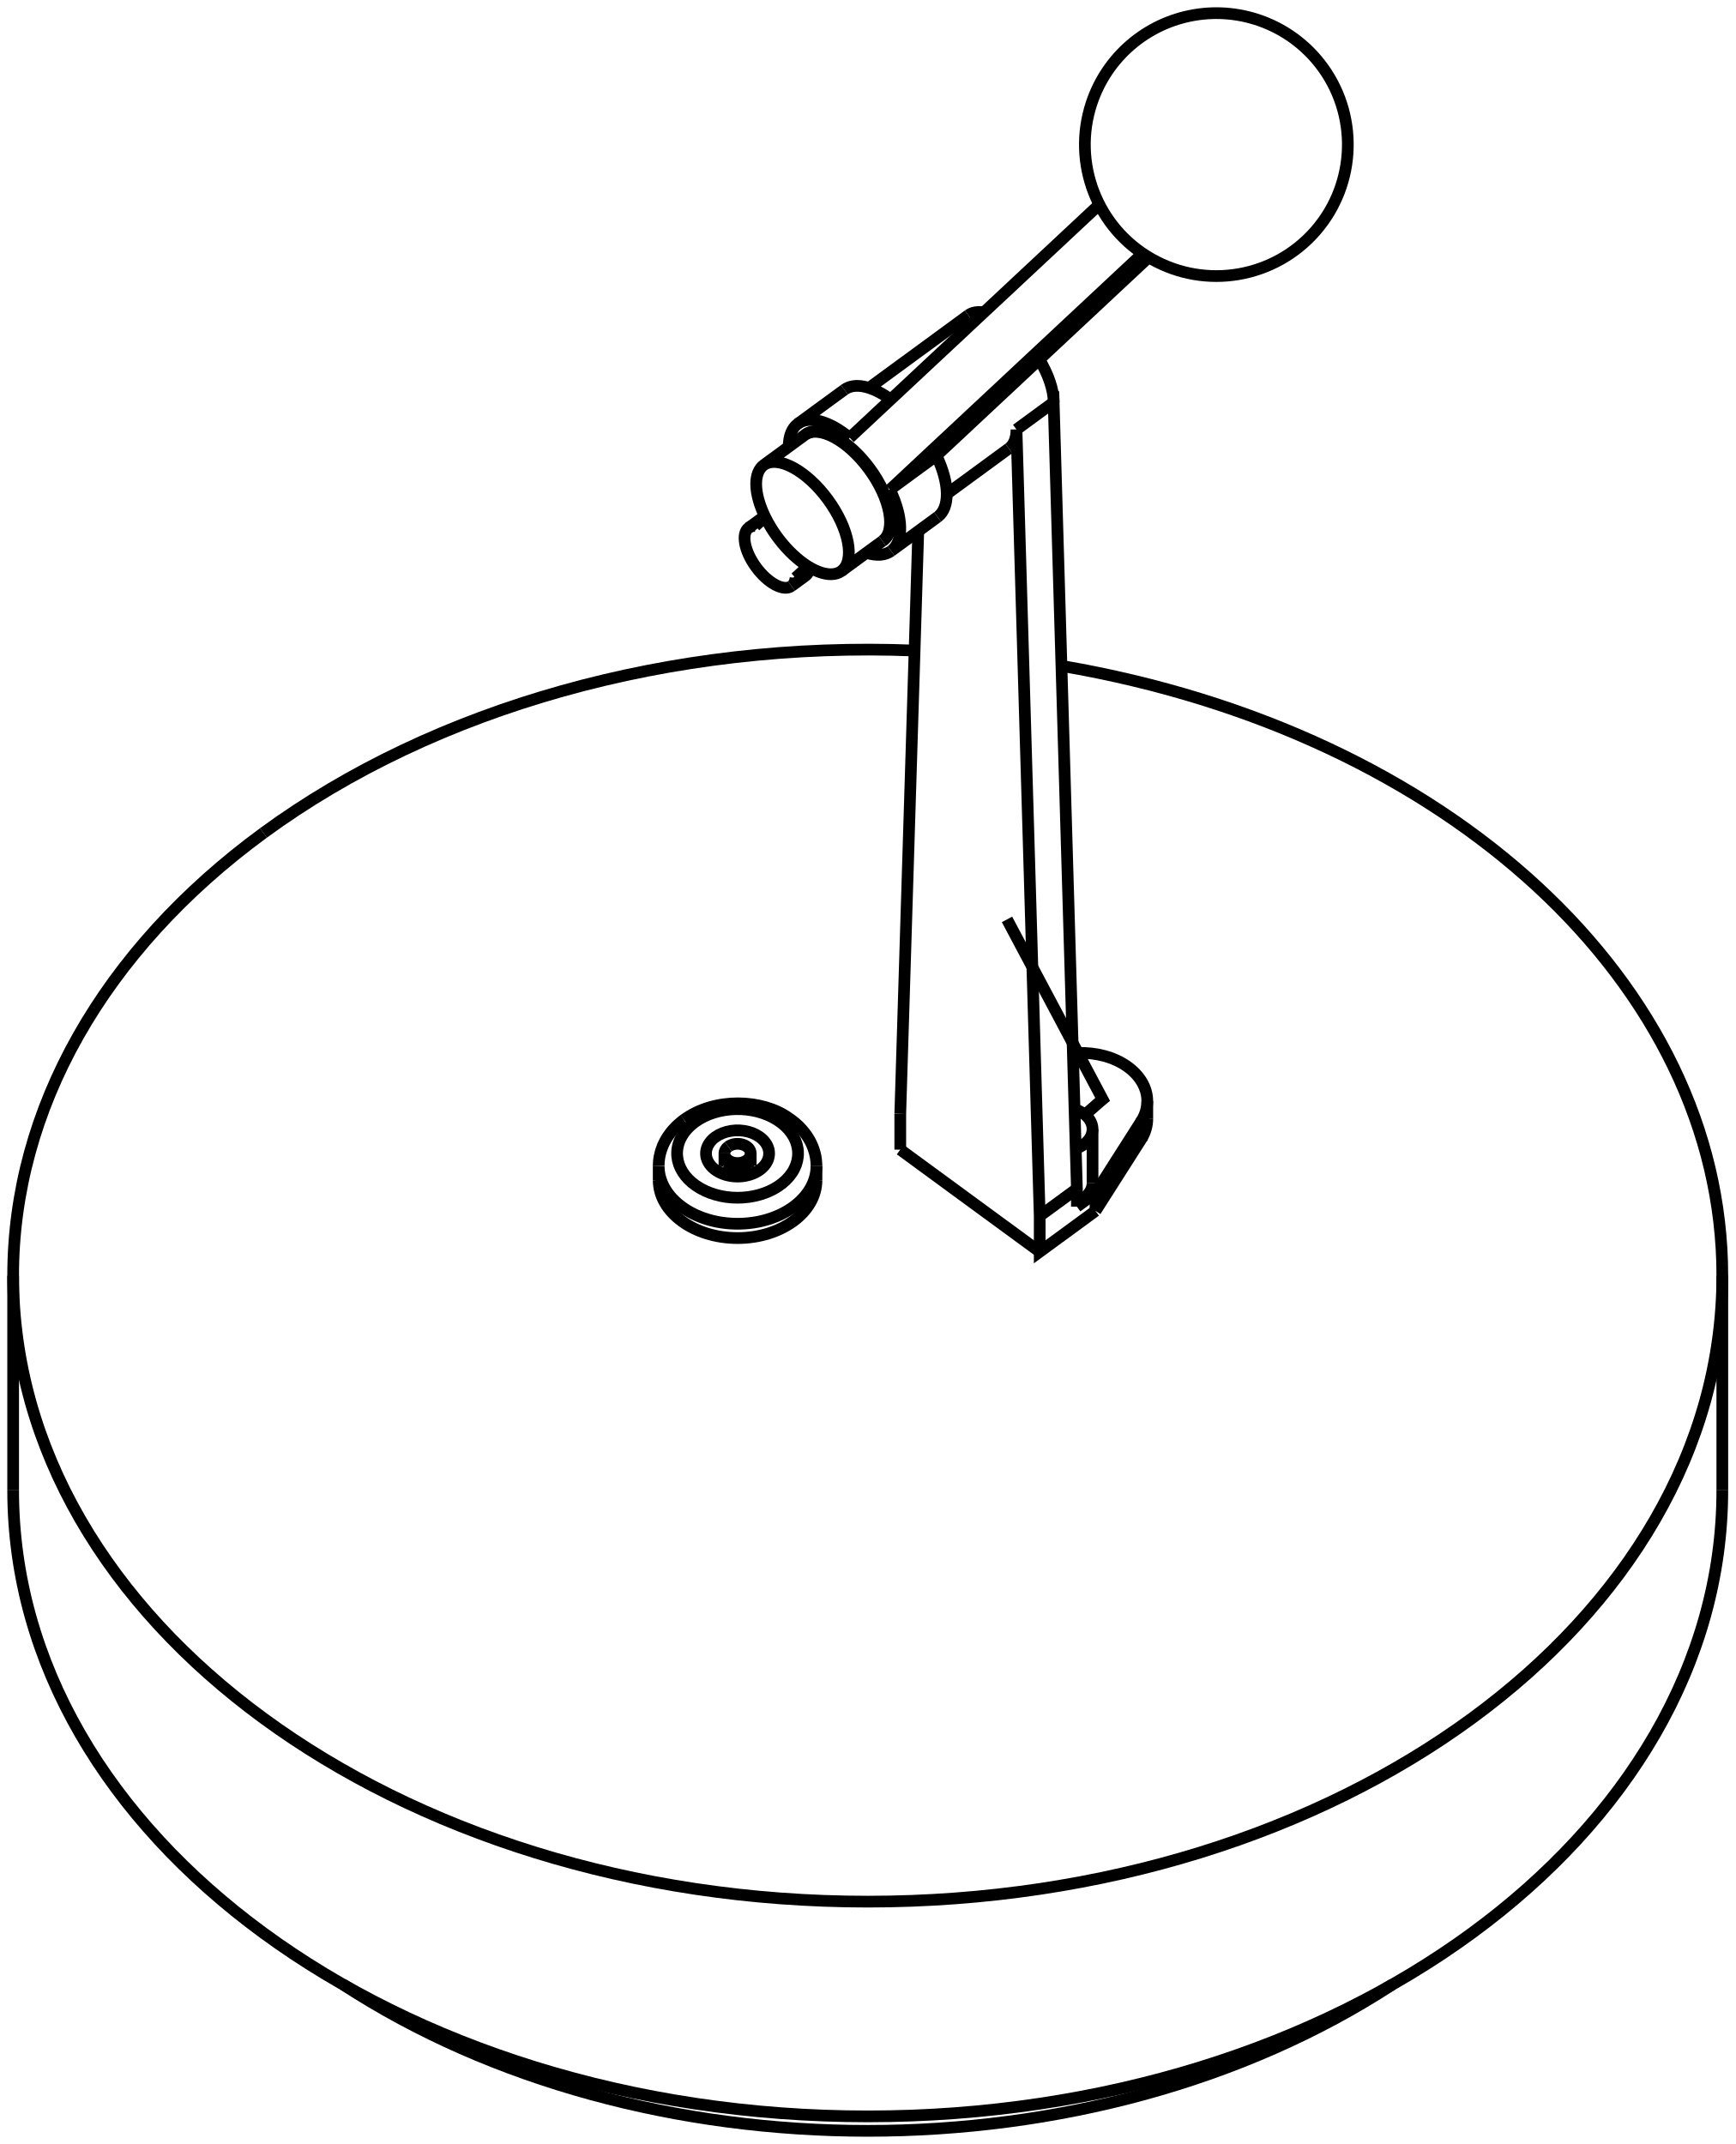
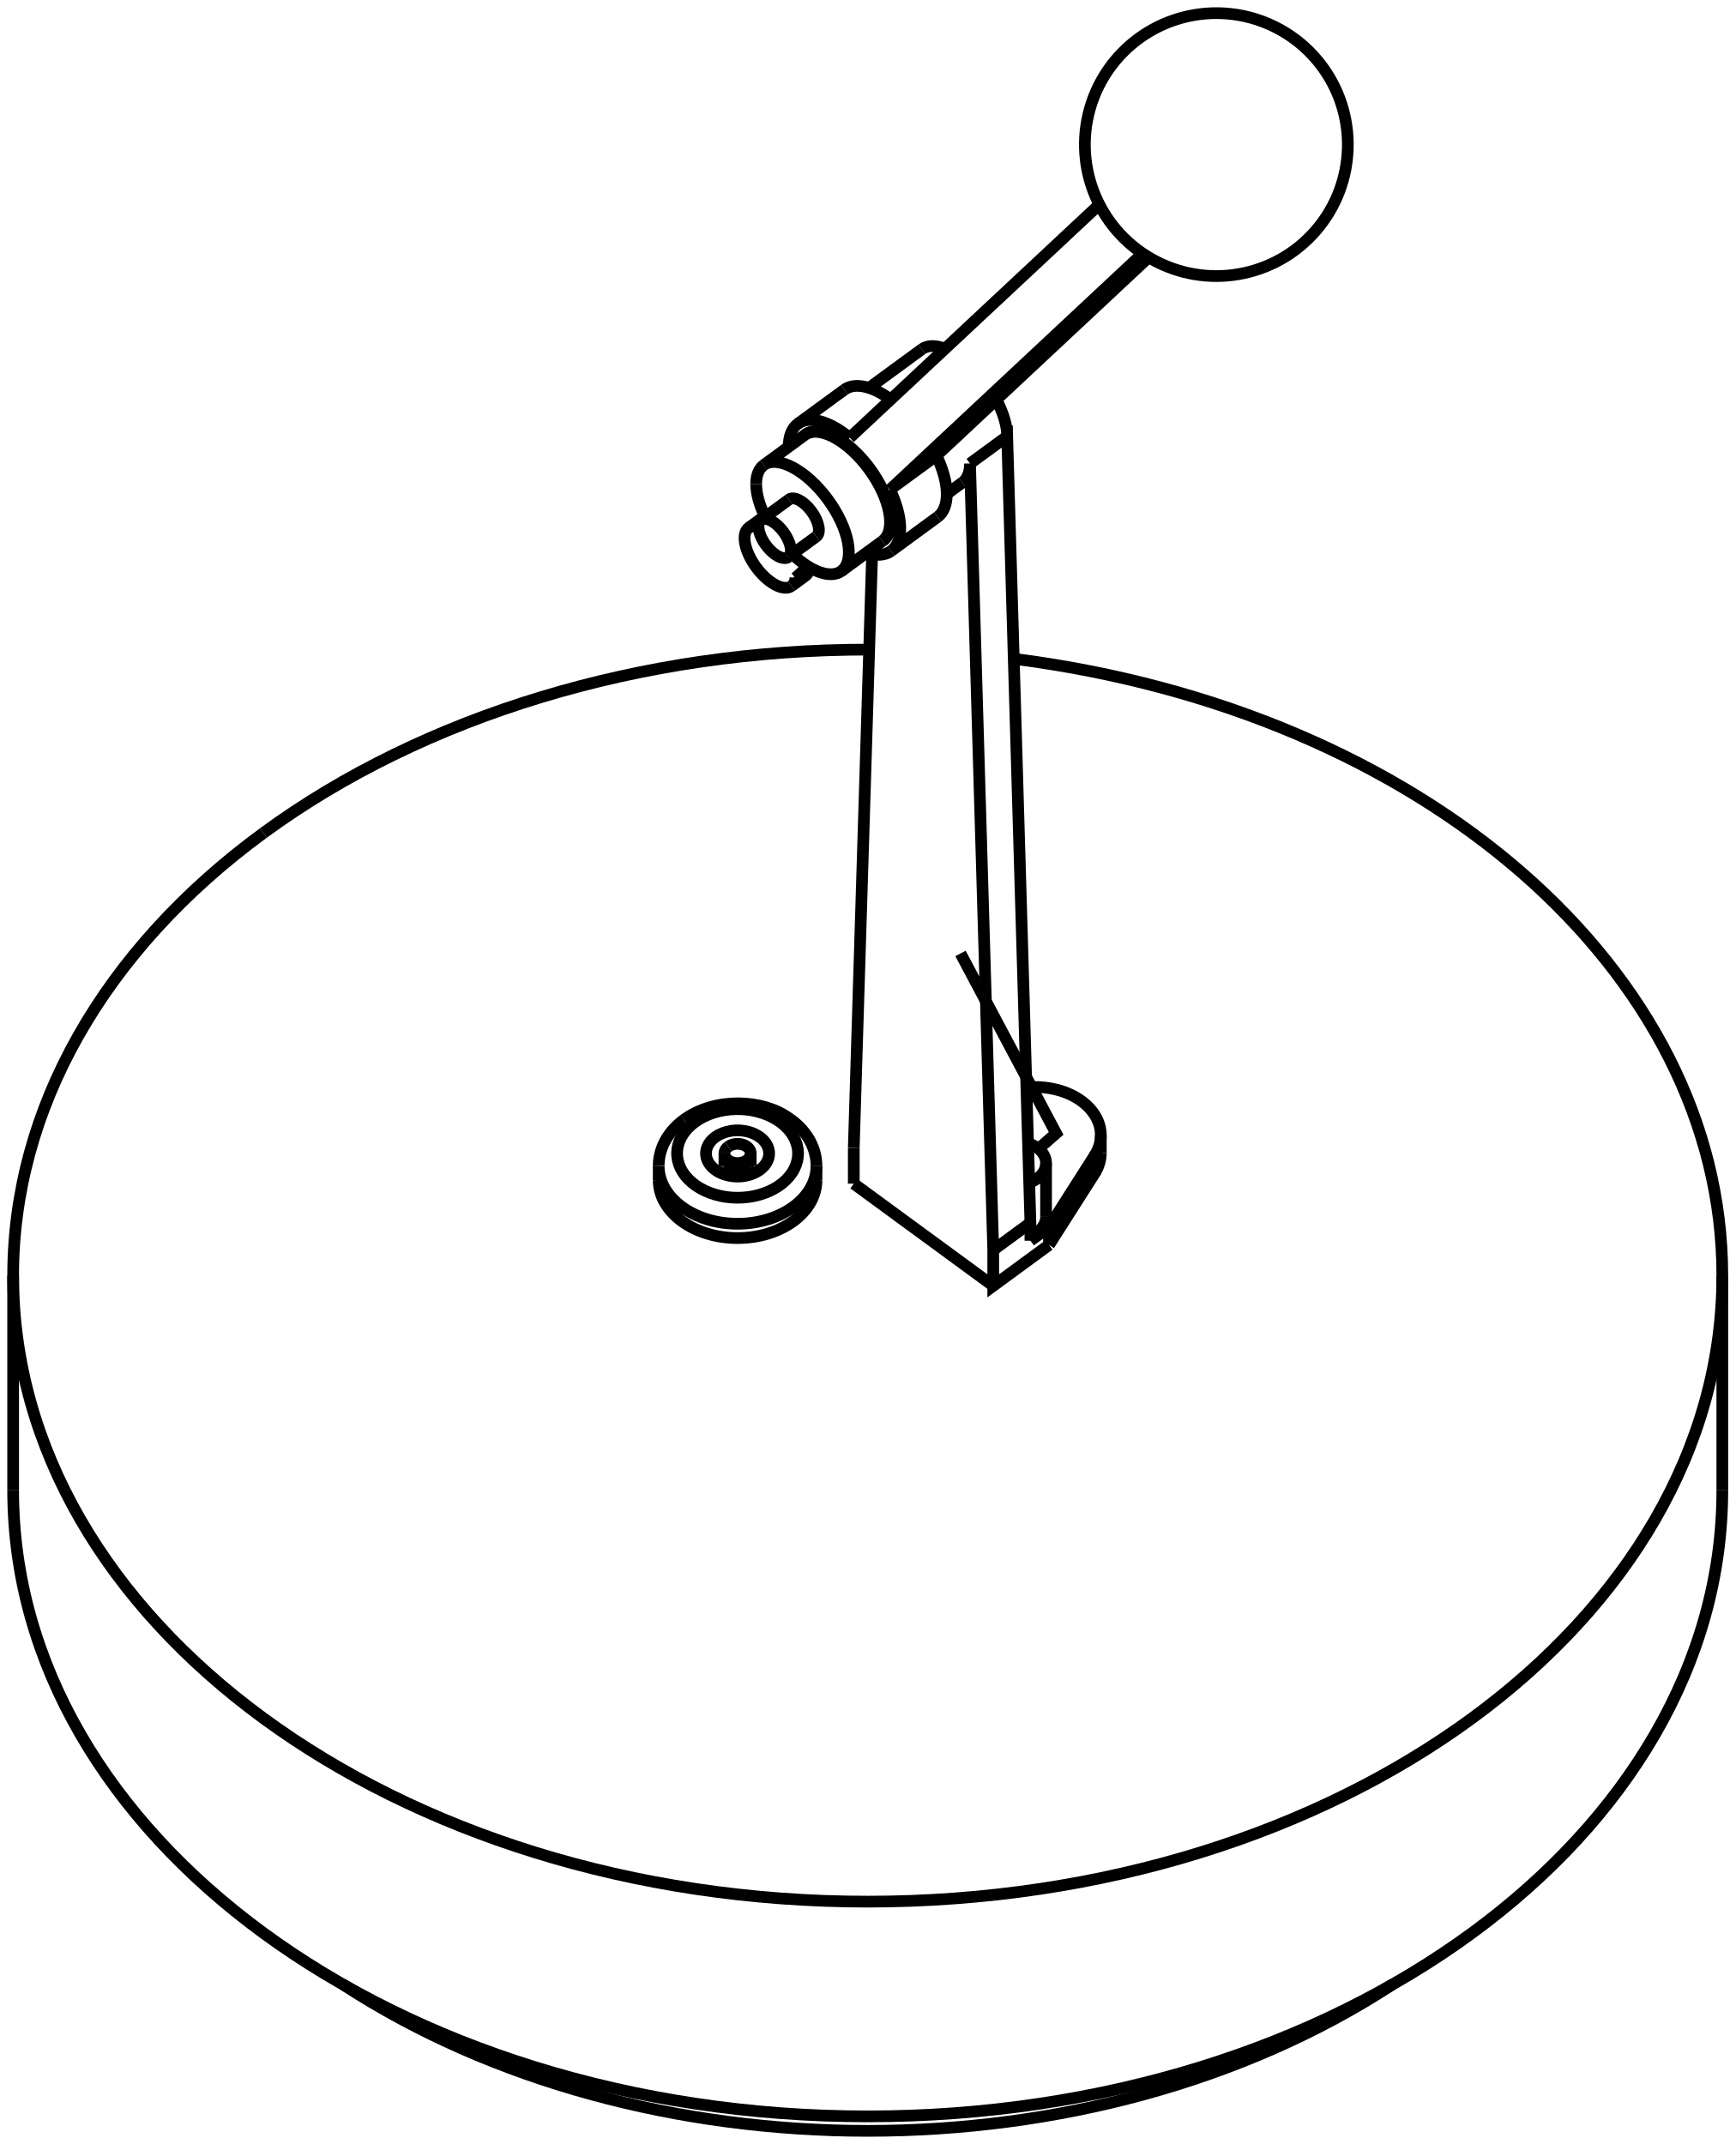
<svg xmlns="http://www.w3.org/2000/svg" version="1.1" viewBox="-66 -52.132 132 163.094" fill="none" stroke="black" stroke-width="0.6%" vector-effect="non-scaling-stroke">
-   <path d="M -45.962 11.231 A 65 47.621 360 0 1 3.563 -2.645" />
-   <path d="M 14.735 -1.477 A 65 47.621 360 0 1 65 44.905 A 65 47.621 360 0 1 -65 44.905 A 65 47.621 360 0 1 -45.962 11.231" />
+   <path d="M -45.962 11.231 A 65 47.621 360 0 1 0.11 -2.716" />
+   <path d="M 11.107 -2.016 A 65 47.621 360 0 1 65 44.905 A 65 47.621 360 0 1 -65 44.905 A 65 47.621 360 0 1 -45.962 11.231" />
  <path d="M -65 61.24 A 65 47.621 180 0 0 65 61.24" />
  <path d="M -15.899 37.652 A 6 4.396 180 0 0 -3.899 37.652" />
-   <path d="M 17.324 39.983 L 13.081 43.092 L 13.081 40.369 L 11.314 -19.46 A 5 2.406 233.772 0 1 10.733 -18.016" />
-   <path d="M 2.475 35.321 L 13.081 43.092" />
-   <path d="M 20.852 34.444 A 5 3.663 180 0 0 21.263 32.99" />
-   <path d="M 17.324 39.983 L 20.852 34.444 L 20.852 33.083 A 5 3.663 180 0 0 21.263 31.628 A 5 3.663 180 0 0 15.993 27.97" />
+   <path d="M 17.317 37.035 A 5 3.663 180 0 0 17.728 35.58" />
+   <path d="M 13.789 42.573 L 17.317 37.035 L 17.317 35.673 A 5 3.663 180 0 0 17.728 34.219 A 5 3.663 180 0 0 12.458 30.561" />
+   <path d="M 13.789 42.573 L 9.546 45.682 L 9.546 42.959 L 7.778 -16.869 A 5 2.406 233.772 0 1 7.198 -15.426" />
+   <path d="M -1.061 37.911 L 9.546 45.682" />
  <path d="M -3.899 36.563 A 6 4.396 360 0 1 -15.899 36.563 L -15.899 37.652" />
-   <path d="M 15.91 39.658 L 15.91 38.297 L 14.142 -21.532 L 11.314 -19.46" />
-   <path d="M 15.91 39.658 L 17.324 38.622 L 20.852 33.083" />
-   <path d="M 17.324 39.983 L 17.324 38.622" />
-   <path d="M 15.91 38.297 L 13.081 40.369" />
-   <path d="M 2.475 32.598 L 2.475 35.321" />
-   <path d="M 3.844 -11.73 L 2.475 32.598" />
+   <path d="M -1.061 35.189 L -1.061 37.911" />
+   <path d="M 13.789 42.573 L 13.789 41.212 L 17.317 35.673" />
+   <path d="M 12.374 42.248 L 12.374 40.887 L 10.607 -18.942 L 7.778 -16.869" />
+   <path d="M 12.374 42.248 L 13.789 41.212" />
+   <path d="M 12.374 40.887 L 9.546 42.959" />
+   <path d="M 0.334 -9.969 L -1.061 35.189" />
  <path d="M -39.909 98.828 A 60 43.958 180 0 0 39.909 98.828" />
  <path d="M -13.152 33.227 A 4.6 3.37 360 1 1 -13.936 33.994 A 4.6 3.37 360 0 1 -13.152 33.227 Z" />
-   <path d="M 14.142 -21.532 A 5 2.406 53.772 0 0 13.052 -24.789" />
-   <path d="M 8.832 -28.366 A 5 2.406 53.772 0 0 7.652 -28.155" />
-   <path d="M 16.525 32.661 C 16.6 32.59 16.68 32.52 16.764 32.455 C 16.84 32.39 16.92 32.32 17.002 32.249 C 17.07 32.19 17.15 32.12 17.219 32.06 C 17.29 32 17.36 31.93 17.435 31.87 C 17.51 31.81 17.58 31.74 17.649 31.681 C 17.72 31.62 17.79 31.55 17.864 31.491 L 10.593 17.807" />
-   <path d="M 17.099 37.845 A 2.25 1.648 360 0 1 15.91 39.299" />
+   <path d="M 10.607 -18.942 A 5 2.406 53.772 0 0 9.781 -21.732" />
+   <path d="M 5.882 -25.608 A 5 2.406 53.772 0 0 4.116 -25.565" />
+   <path d="M 12.989 35.251 C 13.07 35.18 13.15 35.11 13.229 35.046 C 13.31 34.98 13.39 34.91 13.466 34.839 C 13.54 34.78 13.61 34.71 13.683 34.65 C 13.76 34.59 13.83 34.52 13.899 34.461 C 13.97 34.4 14.04 34.33 14.114 34.271 C 14.19 34.21 14.26 34.14 14.328 34.081 L 7.057 20.398" />
+   <path d="M 13.564 40.435 A 2.25 1.648 360 0 1 12.374 41.889" />
  <path d="M -8.202 36.853 A 2.4 1.758 360 0 1 -12.006 34.767 A 2.4 1.758 360 1 1 -8.202 36.853 Z" />
-   <path d="M 15.731 32.245 A 2.25 1.648 360 0 1 17.099 33.761 L 17.099 37.845" />
-   <path d="M 17.099 33.761 A 2.25 1.648 360 0 1 15.82 35.248" />
+   <path d="M 12.196 34.835 A 2.25 1.648 360 0 1 13.564 36.351 L 13.564 40.435" />
+   <path d="M 13.564 36.351 A 2.25 1.648 360 0 1 12.284 37.839" />
+   <path d="M 5.314 -12.806 A 6 2.888 53.772 0 0 5.227 -17.476 L 21.367 -32.56" />
+   <path d="M 1.748 -21.745 A 6 2.888 53.772 0 0 -1.778 -22.486" />
+   <path d="M -5.489 -8.176 L -4.551 -9.052" />
+   <path d="M -4.402 -8.962 L -4.429 -8.942" />
+   <path d="M -5.489 -8.176 L -4.428 -8.953" />
+   <path d="M 1.692 -14.886 A 6 2.888 233.772 0 1 1.778 -10.216 L 5.314 -12.806" />
+   <path d="M 1.778 -10.216 A 6 2.888 233.772 0 1 -0.1 -10.079" />
+   <path d="M 1.692 -14.886 L 5.227 -17.476" />
+   <path d="M 1.692 -14.886 L 20.913 -32.849" />
+   <path d="M 17.616 -36.574 L -1.37 -18.831" />
+   <path d="M -6.01 -18.146 A 6 2.888 233.772 0 1 -5.314 -19.896 L -1.778 -22.486" />
+   <path d="M -5.314 -19.896 A 6 2.888 233.772 0 1 -1.37 -18.831" />
+   <path d="M -7.807 -12.815 L -7.878 -12.749" />
+   <path d="M -8.246 -12.405 L -8.551 -12.121" />
  <path d="M -10.607 35.092 A 1 0.733 360 0 1 -8.899 35.61 L -8.899 36.544" />
  <path d="M -8.899 35.61 A 1 0.733 360 0 1 -10.899 35.61 L -10.899 36.544" />
  <path d="M -10.899 35.61 A 1 0.733 360 0 1 -10.607 35.092" />
-   <path d="M 1.651 -12.995 A 4 1.925 53.772 0 0 1.688 -13.242" />
-   <path d="M -2.456 -18.898 A 4 1.925 53.772 0 0 -2.703 -18.937" />
-   <path d="M 1.117 -10.971 A 5 2.406 53.772 0 0 -4.793 -19.038 L -7.905 -16.758 A 5 2.406 233.772 0 1 -1.995 -8.692 A 5 2.406 233.772 0 1 -8.485 -15.315 A 5 2.406 233.772 0 1 -7.905 -16.758" />
-   <path d="M 5.314 -12.806 A 6 2.888 53.772 0 0 5.227 -17.476 L 21.367 -32.56" />
-   <path d="M 1.748 -21.745 A 6 2.888 53.772 0 0 -1.778 -22.486" />
-   <path d="M 1.692 -14.886 L 20.913 -32.849" />
-   <path d="M 1.692 -14.886 L 5.227 -17.476" />
-   <path d="M -5.489 -8.176 L -4.551 -9.052" />
-   <path d="M 1.692 -14.886 A 6 2.888 233.772 0 1 1.778 -10.216 L 5.314 -12.806" />
-   <path d="M 1.778 -10.216 A 6 2.888 233.772 0 1 -0.1 -10.079" />
-   <path d="M 17.616 -36.574 L -1.37 -18.831" />
-   <path d="M -6.01 -18.146 A 6 2.888 233.772 0 1 -5.314 -19.896 L -1.778 -22.486" />
-   <path d="M -5.314 -19.896 A 6 2.888 233.772 0 1 -1.37 -18.831" />
-   <path d="M -7.807 -12.815 L -8.551 -12.121" />
  <path d="M -5.489 -8.176 A 2.75 1.323 233.772 0 1 -5.799 -7.551 L -4.739 -8.328 A 2.75 1.323 53.772 0 0 -4.428 -8.953" />
  <path d="M -5.799 -7.551 A 2.75 1.323 233.772 0 1 -9.05 -11.988 L -7.989 -12.765" />
  <path d="M -9.05 -11.988 A 2.75 1.323 233.772 0 1 -8.551 -12.121" />
  <path d="M -4.758 -19.063 A 5 2.406 233.772 0 1 -4.723 -19.09 A 5 2.406 233.772 1 1 1.187 -11.023 A 5 2.406 233.772 0 1 1.151 -10.998" />
-   <path d="M -4.402 -8.962 L -4.429 -8.942" />
-   <path d="M -5.489 -8.176 L -4.428 -8.953" />
  <path d="M -7.825 -12.852 A 2.75 1.323 53.772 0 0 -7.989 -12.765" />
-   <path d="M -4.345 -19.241 A 5 2.406 233.772 0 1 -4.32 -19.281" />
-   <path d="M 1.491 -11.349 A 5 2.406 233.772 0 1 1.446 -11.338" />
+   <path d="M -4.721 -19.087 A 5 2.406 233.772 0 1 -4.687 -19.115" />
+   <path d="M 1.222 -11.049 A 5 2.406 233.772 0 1 1.185 -11.025" />
+   <path d="M 1.117 -10.971 A 5 2.406 53.772 0 0 -4.793 -19.038 L -7.905 -16.758 A 5 2.406 233.772 0 1 -1.995 -8.692 A 5 2.406 233.772 0 1 -5.734 -9.981" />
+   <path d="M -8.485 -15.315 A 5 2.406 233.772 0 1 -7.905 -16.758" />
+   <path d="M -7.802 -12.804 A 5 2.406 233.772 0 1 -8.485 -15.315" />
+   <path d="M -5.984 -14.137 A 1.75 0.842 233.772 0 1 -3.916 -11.313" />
+   <path d="M -8.309 -12.077 A 1.75 0.842 233.772 0 1 -8.105 -12.582 L -5.984 -14.137" />
+   <path d="M -8.105 -12.582 A 1.75 0.842 233.772 0 1 -6.037 -9.759 L -3.916 -11.313" />
+   <path d="M -6.037 -9.759 A 1.75 0.842 233.772 0 1 -8.309 -12.077" />
  <path d="M -65 44.905 L -65 61.24" />
  <path d="M 65 44.905 L 65 61.24" />
  <path d="M -3.899 36.563 L -3.899 37.652" />
-   <path d="M 21.263 31.628 L 21.263 32.99" />
+   <path d="M 17.728 34.219 L 17.728 35.58" />
  <path d="M -3.899 36.563 C -3.9 36.51 -3.9 36.46 -3.902 36.416 C -3.9 36.37 -3.91 36.32 -3.911 36.269 C -3.91 36.22 -3.92 36.17 -3.925 36.123 C -3.93 36.07 -3.94 36.03 -3.944 35.977 C -3.95 35.93 -3.96 35.88 -3.969 35.831 C -3.98 35.78 -3.99 35.73 -4 35.687 C -4.01 35.64 -4.02 35.59 -4.035 35.544 C -4.05 35.5 -4.06 35.45 -4.077 35.402 C -4.09 35.35 -4.11 35.31 -4.123 35.261 C -4.14 35.21 -4.16 35.17 -4.175 35.122 C -4.19 35.08 -4.21 35.03 -4.232 34.984 C -4.25 34.94 -4.27 34.89 -4.294 34.848 C -4.32 34.8 -4.34 34.76 -4.36 34.714 C -4.38 34.67 -4.41 34.63 -4.432 34.582 C -4.46 34.54 -4.48 34.5 -4.508 34.453 C -4.53 34.41 -4.56 34.37 -4.59 34.325 C -4.61 34.29 -4.64 34.26 -4.659 34.222 C -4.68 34.19 -4.71 34.15 -4.732 34.121 C -4.76 34.09 -4.78 34.05 -4.808 34.022 C -4.83 33.99 -4.86 33.96 -4.887 33.924 C -4.91 33.89 -4.94 33.86 -4.968 33.828 C -5 33.8 -5.02 33.77 -5.052 33.734 C -5.08 33.7 -5.11 33.67 -5.139 33.642 C -5.17 33.61 -5.2 33.58 -5.229 33.551 C -5.26 33.52 -5.29 33.49 -5.321 33.463 C -5.35 33.43 -5.38 33.41 -5.416 33.377 C -5.45 33.35 -5.48 33.32 -5.513 33.292 C -5.55 33.26 -5.58 33.24 -5.612 33.21 C -5.75 33.1 -5.89 33 -6.033 32.902 C -8.02 31.49 -11.61 31.32 -13.98 33.051" />
  <path d="M -15.899 36.563 C -15.9 36.53 -15.9 36.49 -15.898 36.459 C -15.9 36.42 -15.9 36.39 -15.894 36.355 C -15.89 36.32 -15.89 36.29 -15.887 36.25 C -15.88 36.22 -15.88 36.18 -15.877 36.147 C -15.87 36.11 -15.87 36.08 -15.864 36.043 C -15.86 36.01 -15.85 35.97 -15.849 35.94 C -15.84 35.91 -15.84 35.87 -15.831 35.837 C -15.82 35.8 -15.82 35.77 -15.81 35.734 C -15.8 35.7 -15.79 35.67 -15.786 35.632 C -15.78 35.6 -15.77 35.56 -15.76 35.531 C -15.75 35.5 -15.74 35.46 -15.731 35.43 C -15.72 35.4 -15.71 35.36 -15.699 35.33 C -15.69 35.3 -15.68 35.26 -15.665 35.23 C -15.65 35.2 -15.64 35.16 -15.628 35.132 C -15.62 35.1 -15.6 35.07 -15.589 35.034 C -15.57 35 -15.56 34.97 -15.547 34.937 C -15.53 34.89 -15.5 34.85 -15.482 34.801 C -15.46 34.76 -15.44 34.71 -15.413 34.666 C -15.39 34.62 -15.36 34.58 -15.339 34.534 C -15.31 34.49 -15.29 34.45 -15.26 34.404 C -15.23 34.36 -15.21 34.32 -15.177 34.276 C -15.15 34.23 -15.12 34.19 -15.088 34.151 C -15.06 34.11 -15.03 34.07 -14.996 34.028 C -14.96 33.99 -14.93 33.95 -14.899 33.908 C -14.87 33.87 -14.83 33.83 -14.798 33.791 C -14.76 33.75 -14.73 33.71 -14.692 33.676 C -14.66 33.64 -14.62 33.6 -14.583 33.564 C -14.55 33.53 -14.51 33.49 -14.47 33.455 C -14.39 33.38 -14.31 33.31 -14.232 33.247 C -14.15 33.18 -14.07 33.11 -13.98 33.051" />
-   <path d="M 6.01 -14.556 L 10.733 -18.016" />
-   <path d="M 0.1 -22.623 L 7.652 -28.155" />
+   <path d="M 6.01 -14.556 L 7.198 -15.426" />
+   <path d="M 0.1 -22.623 L 4.116 -25.565" />
  <path d="M -9.03 36.677 C -9.04 36.68 -9.04 36.69 -9.053 36.693 C -9.06 36.7 -9.07 36.7 -9.078 36.71 C -9.09 36.72 -9.1 36.72 -9.106 36.727 C -9.12 36.73 -9.13 36.74 -9.136 36.744 C -9.15 36.75 -9.16 36.76 -9.168 36.761 C -9.18 36.77 -9.19 36.77 -9.202 36.777 C -9.21 36.78 -9.23 36.79 -9.237 36.793 C -9.25 36.8 -9.26 36.8 -9.275 36.809 C -9.29 36.81 -9.3 36.82 -9.315 36.824 C -9.33 36.83 -9.34 36.83 -9.356 36.838 C -9.37 36.84 -9.38 36.85 -9.398 36.851 C -9.41 36.86 -9.43 36.86 -9.443 36.863 C -9.46 36.87 -9.47 36.87 -9.488 36.875 C -9.5 36.88 -9.52 36.88 -9.535 36.885 C -9.55 36.89 -9.57 36.89 -9.583 36.894 C -9.6 36.9 -9.61 36.9 -9.631 36.902 C -9.65 36.9 -9.67 36.91 -9.69 36.91 C -9.71 36.91 -9.73 36.91 -9.75 36.915 C -9.77 36.92 -9.79 36.92 -9.81 36.919 C -9.83 36.92 -9.85 36.92 -9.871 36.921 C -9.89 36.92 -9.91 36.92 -9.931 36.921 C -9.95 36.92 -9.97 36.92 -9.992 36.919 C -10.01 36.92 -10.03 36.92 -10.052 36.915 C -10.07 36.91 -10.09 36.91 -10.112 36.909 C -10.13 36.91 -10.15 36.9 -10.171 36.901 C -10.19 36.9 -10.21 36.9 -10.228 36.892 C -10.25 36.89 -10.27 36.88 -10.285 36.881 C -10.3 36.88 -10.32 36.87 -10.339 36.868 C -10.41 36.85 -10.48 36.83 -10.538 36.803 C -10.86 36.66 -10.91 36.52 -10.903 36.537 C -10.9 36.54 -10.9 36.54 -10.903 36.538 C -10.9 36.54 -10.9 36.54 -10.902 36.539 C -10.9 36.54 -10.9 36.54 -10.902 36.542 C -10.9 36.54 -10.9 36.54 -10.901 36.545 C -10.9 36.55 -10.9 36.55 -10.9 36.549 C -10.9 36.55 -10.9 36.55 -10.9 36.553 C -10.9 36.55 -10.9 36.56 -10.9 36.558 C -10.9 36.56 -10.9 36.56 -10.899 36.563" />
  <path d="M -8.899 36.563 C -8.9 36.56 -8.9 36.56 -8.899 36.558 C -8.9 36.56 -8.9 36.55 -8.899 36.553 C -8.9 36.55 -8.9 36.55 -8.899 36.549 C -8.9 36.55 -8.9 36.55 -8.898 36.545 C -8.9 36.54 -8.9 36.54 -8.897 36.542 C -8.9 36.54 -8.9 36.54 -8.897 36.539 C -8.9 36.54 -8.9 36.54 -8.896 36.538 C -8.9 36.54 -8.9 36.54 -8.896 36.537 C -8.9 36.54 -8.9 36.54 -8.896 36.538 C -8.9 36.54 -8.9 36.54 -8.897 36.539 C -8.9 36.54 -8.9 36.54 -8.898 36.542 C -8.9 36.54 -8.9 36.54 -8.9 36.546 C -8.9 36.55 -8.9 36.55 -8.903 36.55 C -8.9 36.55 -8.91 36.55 -8.907 36.557 C -8.91 36.56 -8.91 36.56 -8.912 36.564 C -8.91 36.57 -8.92 36.57 -8.918 36.572 C -8.92 36.58 -8.92 36.58 -8.926 36.582 C -8.93 36.59 -8.93 36.59 -8.935 36.593 C -8.94 36.6 -8.94 36.6 -8.946 36.605 C -8.95 36.61 -8.95 36.61 -8.952 36.611 C -8.95 36.61 -8.96 36.62 -8.959 36.618 C -8.96 36.62 -8.96 36.62 -8.966 36.624 C -8.97 36.63 -8.97 36.63 -8.974 36.631 C -8.98 36.63 -8.98 36.64 -8.982 36.639 C -8.98 36.64 -8.99 36.64 -8.99 36.646 C -8.99 36.65 -9 36.65 -8.999 36.654 C -9 36.66 -9.01 36.66 -9.009 36.661 C -9.01 36.66 -9.02 36.67 -9.019 36.669 C -9.02 36.67 -9.03 36.67 -9.03 36.677" />
-   <path d="M 1.117 -10.971 L -1.995 -8.692" />
  <path d="M 34.416 -47.264 A 10 10 0 0 0 17.022 -44.27 A 10 10 0 1 0 34.416 -47.264 Z" />
  <path d="M -4.43 -8.936 L -4.398 -8.959" />
+   <path d="M 1.117 -10.971 L -1.995 -8.692" />
</svg>
